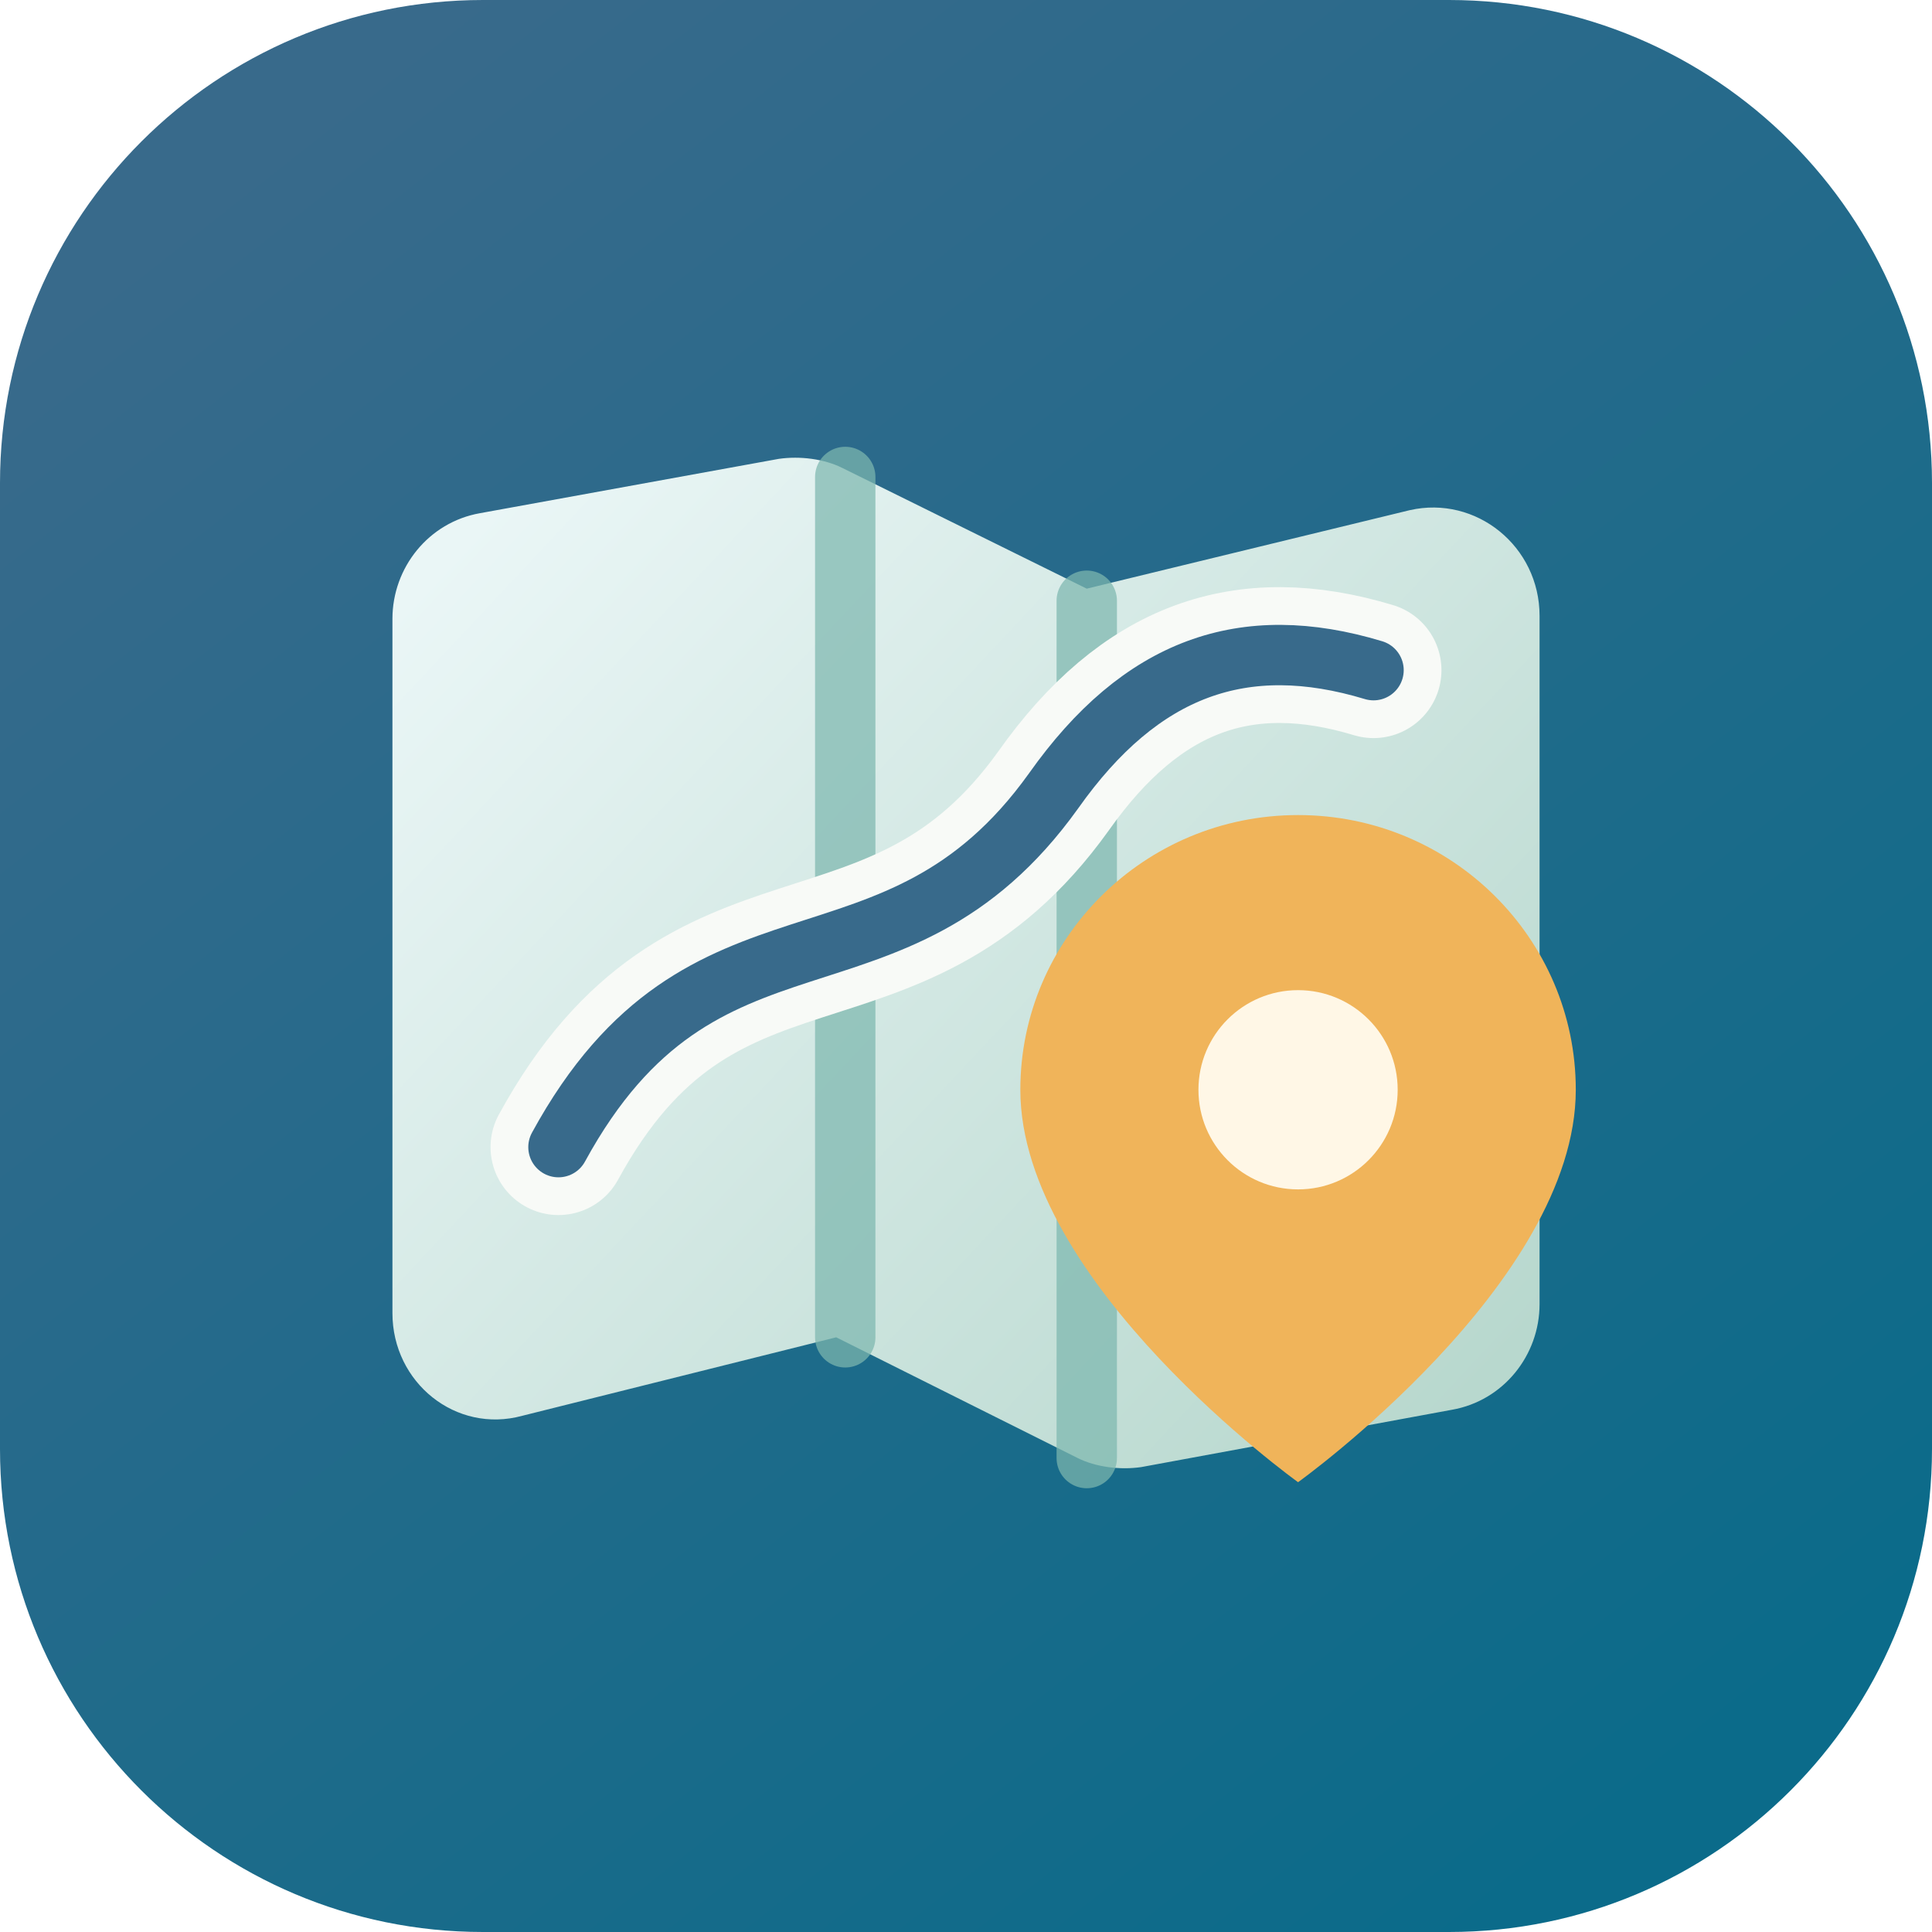
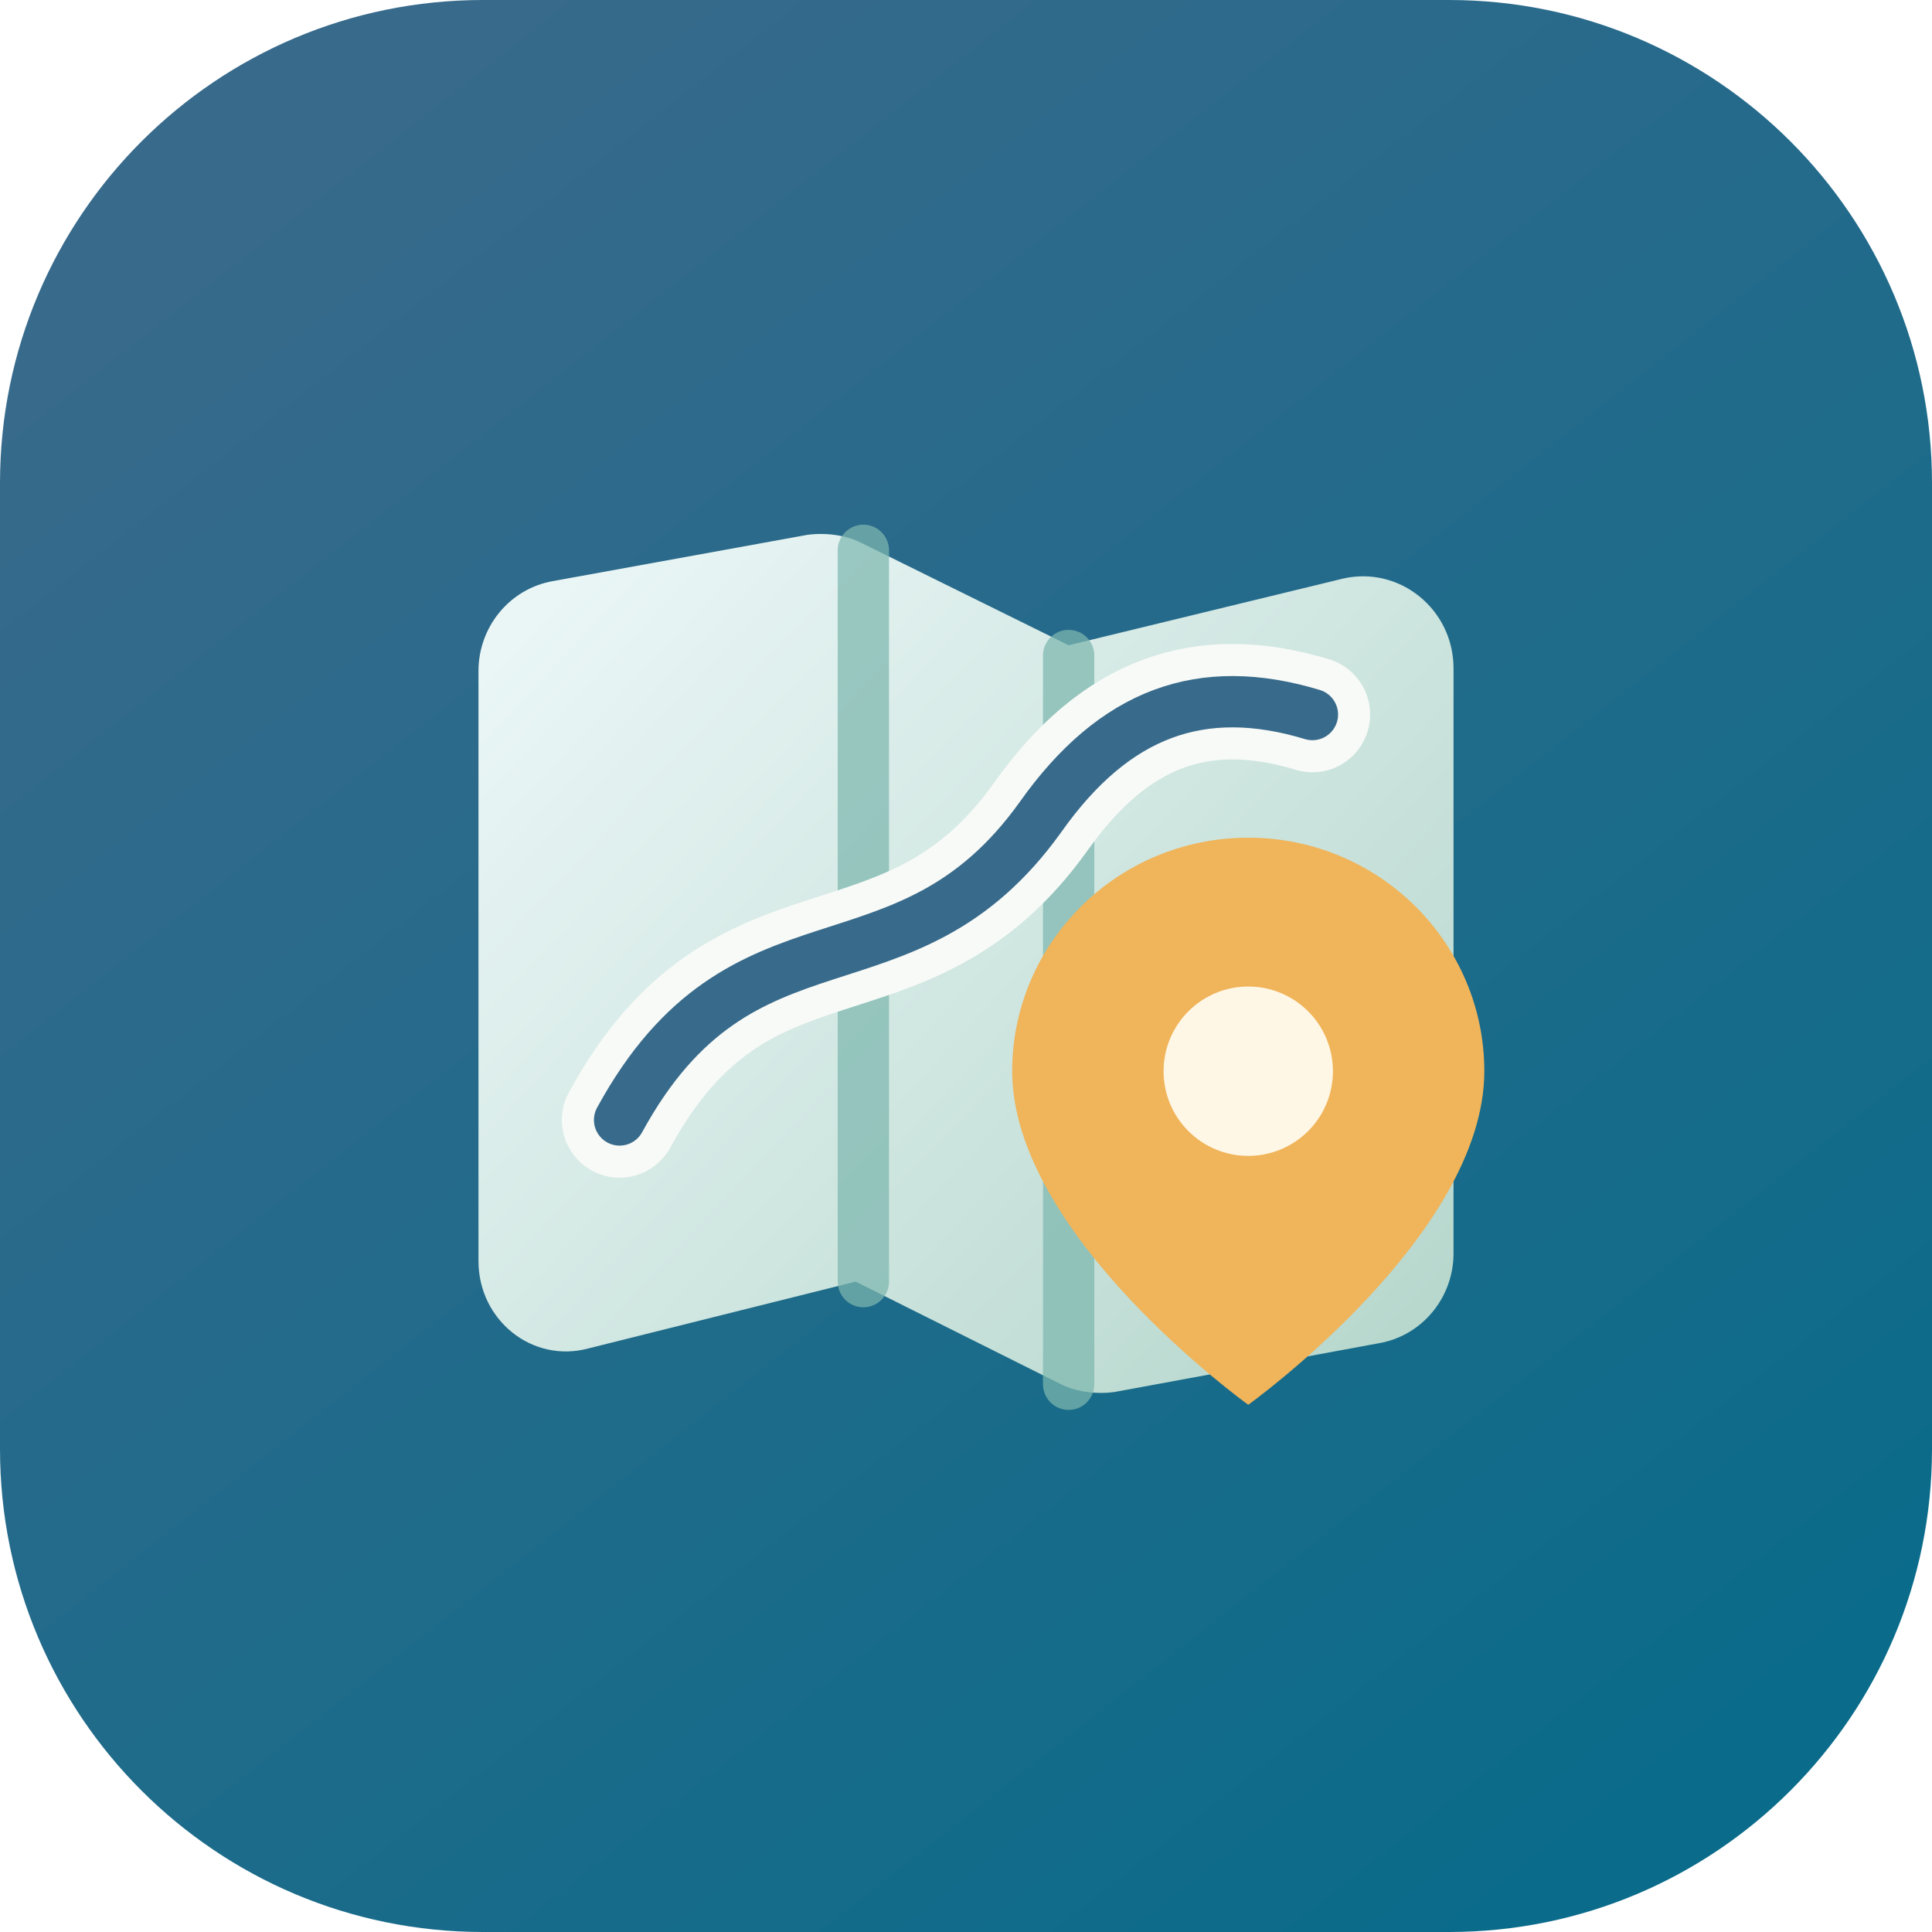
<svg xmlns="http://www.w3.org/2000/svg" width="64" height="64" viewBox="0 0 64 64" role="img" aria-label="Wayfare app icon">
  <defs>
    <linearGradient id="bg" x1="10" y1="4" x2="54" y2="60" gradientUnits="userSpaceOnUse">
      <stop offset="0" stop-color="#386A8B" />
      <stop offset="1" stop-color="#0B6B8A" />
    </linearGradient>
    <linearGradient id="map" x1="17" y1="16" x2="49" y2="46" gradientUnits="userSpaceOnUse">
      <stop offset="0" stop-color="#EAF6F6" />
      <stop offset="1" stop-color="#B8D8CE" />
    </linearGradient>
  </defs>
  <rect width="64" height="64" rx="16" fill="url(#bg)" />
-   <path d="M13 20.5c0-1.7 1.2-3.2 2.9-3.5l9.9-1.8c.7-.1 1.5 0 2.1.3l8.1 4 10.7-2.6c2.2-.5 4.3 1.2 4.3 3.5v22.8c0 1.7-1.2 3.2-2.9 3.5l-10.3 1.9c-.7.1-1.5 0-2.1-.3l-8-4-10.4 2.6c-2.2.6-4.3-1.1-4.3-3.4v-23z" fill="url(#map)" />
-   <path d="M28 15.8v28.5M36 19.9v28.4" fill="none" stroke="#7DB7AF" stroke-width="2" stroke-linecap="round" opacity=".72" />
-   <path d="M18.5 38c4.8-8.8 11.1-4.4 16.4-11.8 2.9-4.1 6.3-5.3 10.6-4" fill="none" stroke="#F8FAF7" stroke-width="4.5" stroke-linecap="round" stroke-linejoin="round" />
-   <path d="M18.5 38c4.8-8.8 11.1-4.4 16.4-11.8 2.9-4.1 6.3-5.3 10.6-4" fill="none" stroke="#386A8B" stroke-width="2" stroke-linecap="round" stroke-linejoin="round" />
-   <path d="M43 27c5.1 0 9.2 4.1 9.2 9.1 0 6.4-9.2 13-9.2 13s-9.2-6.6-9.2-13c0-5 4.1-9.1 9.2-9.1z" fill="#F0B45A" />
-   <circle cx="43" cy="36.1" r="3.3" fill="#FFF7E6" />
+   <g transform="translate(4.8 4.8) scale(.85)">
+     <path d="M13 20.5c0-1.7 1.2-3.2 2.9-3.5l9.9-1.8c.7-.1 1.5 0 2.1.3l8.1 4 10.7-2.6c2.2-.5 4.3 1.2 4.3 3.5v22.8c0 1.7-1.2 3.2-2.9 3.5l-10.3 1.9c-.7.1-1.5 0-2.1-.3l-8-4-10.4 2.6c-2.2.6-4.3-1.1-4.3-3.4v-23z" fill="url(#map)" />
+     <path d="M28 15.8v28.5M36 19.9v28.4" fill="none" stroke="#7DB7AF" stroke-width="2" stroke-linecap="round" opacity=".72" />
+     <path d="M18.5 38c4.8-8.8 11.1-4.4 16.4-11.8 2.9-4.1 6.3-5.3 10.6-4" fill="none" stroke="#F8FAF7" stroke-width="4.5" stroke-linecap="round" stroke-linejoin="round" />
+     <path d="M18.5 38c4.8-8.8 11.1-4.4 16.4-11.8 2.9-4.1 6.3-5.3 10.6-4" fill="none" stroke="#386A8B" stroke-width="2" stroke-linecap="round" stroke-linejoin="round" />
+     <path d="M43 27c5.1 0 9.2 4.1 9.2 9.1 0 6.4-9.2 13-9.2 13s-9.2-6.6-9.2-13c0-5 4.1-9.1 9.2-9.1z" fill="#F0B45A" />
+     <circle cx="43" cy="36.1" r="3.3" fill="#FFF7E6" />
+   </g>
</svg>
